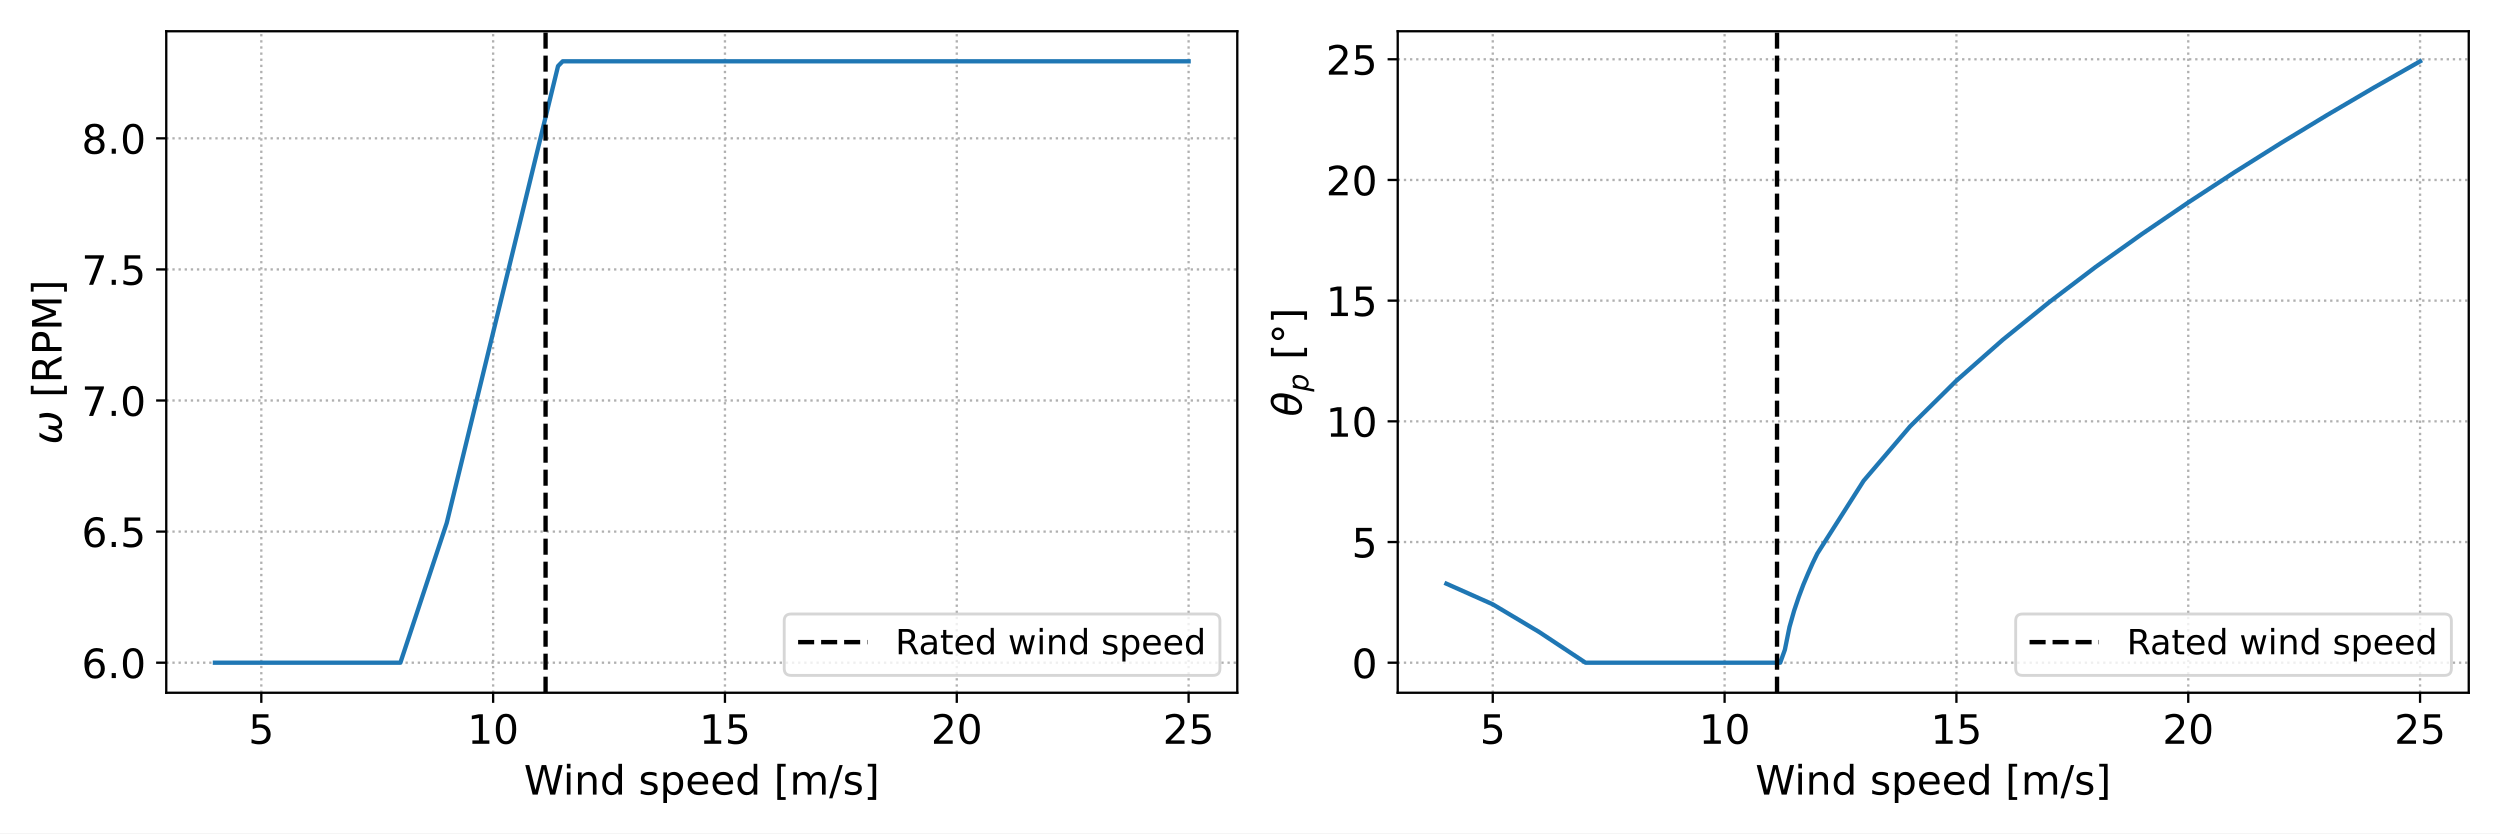
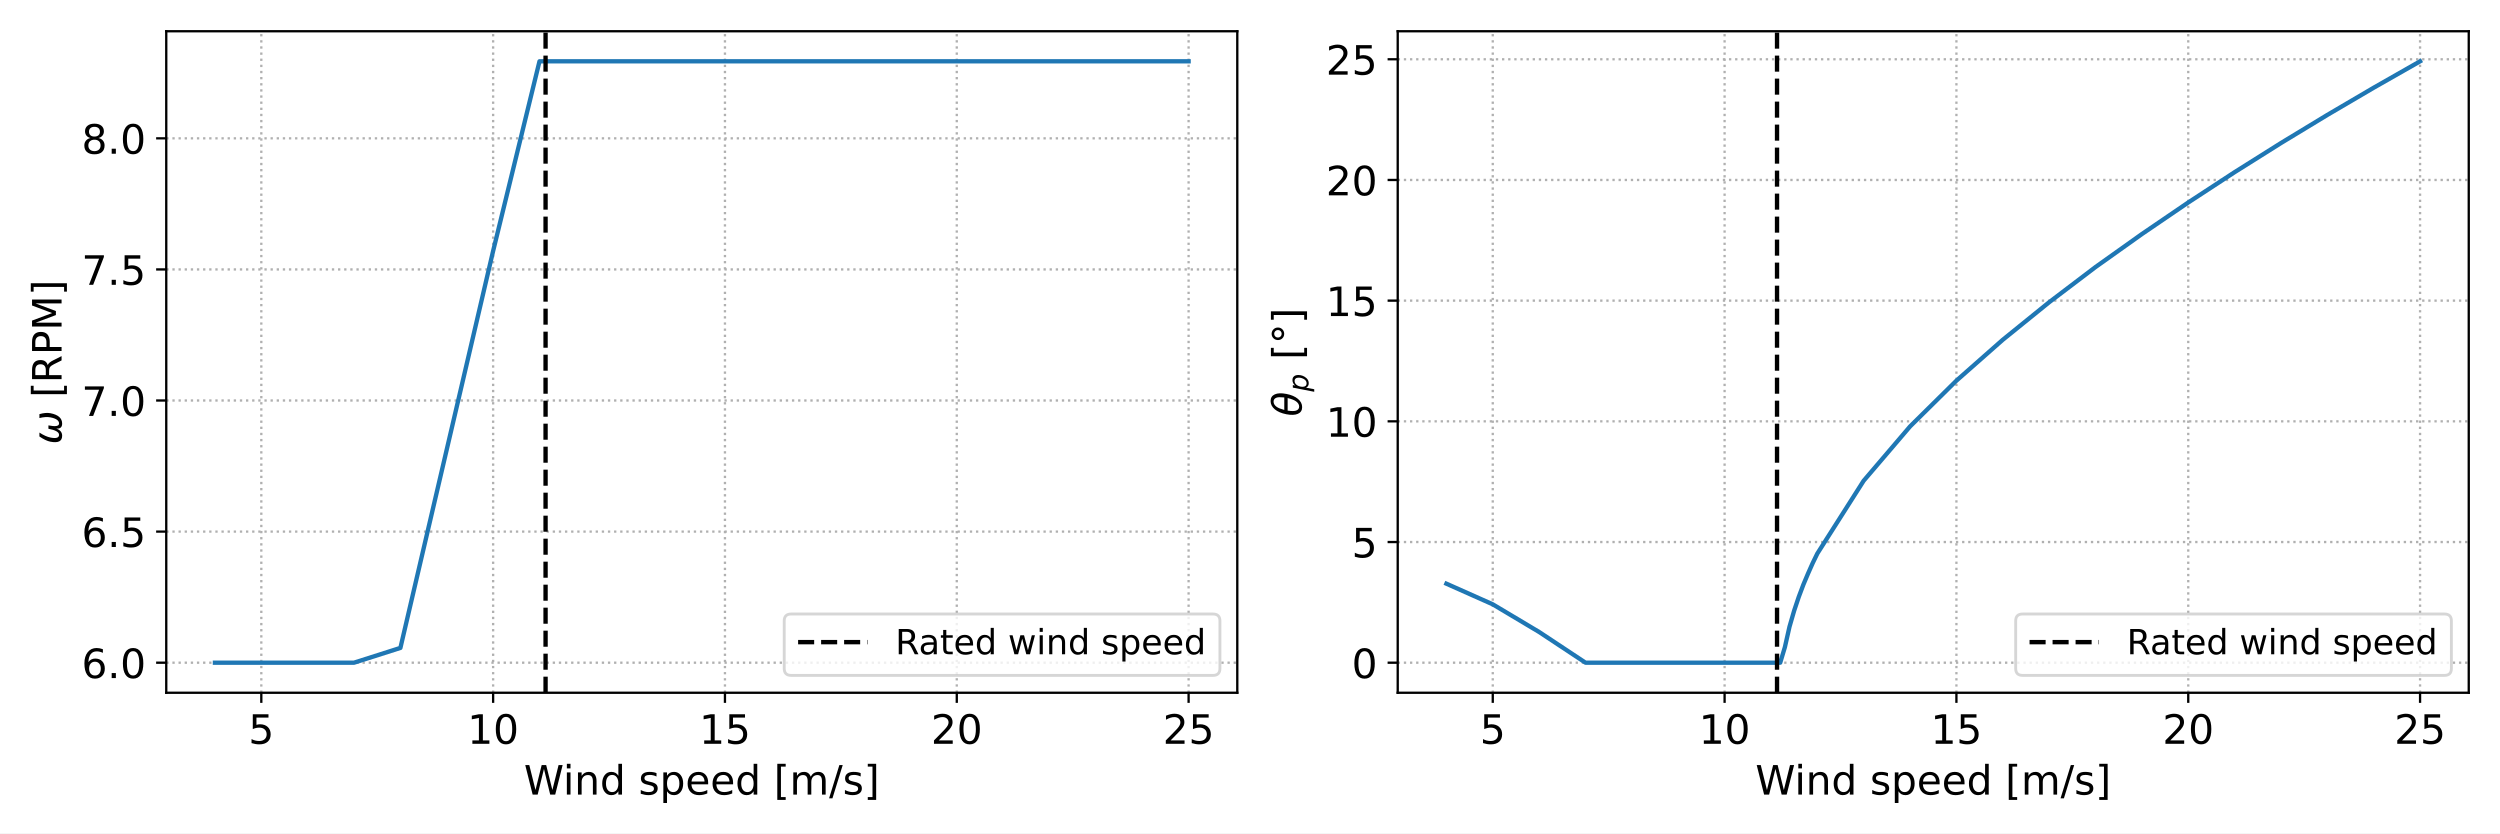
<svg xmlns="http://www.w3.org/2000/svg" xmlns:xlink="http://www.w3.org/1999/xlink" width="864pt" height="288pt" viewBox="0 0 864 288" version="1.1">
  <defs>
    <style type="text/css">*{stroke-linejoin: round; stroke-linecap: butt}</style>
  </defs>
  <g id="figure_1">
    <g id="patch_1">
      <path d="M 0 288  L 864 288  L 864 0  L 0 0  z " style="fill: #ffffff" />
    </g>
    <g id="axes_1">
      <g id="patch_2">
        <path d="M 57.458 239.416  L 427.606 239.416  L 427.606 10.8  L 57.458 10.8  z " style="fill: #ffffff" />
      </g>
      <g id="matplotlib.axis_1">
        <g id="xtick_1">
          <g id="line2d_1">
-             <path d="M 90.307 239.416  L 90.307 10.8  " clip-path="url(#pe8c85f4067)" style="fill: none; stroke-dasharray: 0.8,1.32; stroke-dashoffset: 0; stroke: #b0b0b0; stroke-width: 0.8" />
+             <path d="M 90.307 239.416  L 90.307 10.8  " clip-path="url(#pdcff3517ba)" style="fill: none; stroke-dasharray: 0.8,1.32; stroke-dashoffset: 0; stroke: #b0b0b0; stroke-width: 0.8" />
          </g>
          <g id="line2d_2">
            <defs>
-               <path id="mac533c4a76" d="M 0 0  L 0 3.5  " style="stroke: #000000; stroke-width: 0.8" />
+               <path id="m5ac4c84378" d="M 0 0  L 0 3.5  " style="stroke: #000000; stroke-width: 0.8" />
            </defs>
            <g>
-               <use xlink:href="#mac533c4a76" x="90.307" y="239.416" style="stroke: #000000; stroke-width: 0.8" />
+               <use xlink:href="#m5ac4c84378" x="90.307" y="239.416" style="stroke: #000000; stroke-width: 0.8" />
            </g>
          </g>
          <g id="text_1">
            <g transform="translate(85.8529 257.0538) scale(0.14 -0.14)">
              <defs>
                <path id="DejaVuSans-35" d="M 691 4666  L 3169 4666  L 3169 4134  L 1269 4134  L 1269 2991  Q 1406 3038 1543 3061  Q 1681 3084 1819 3084  Q 2600 3084 3056 2656  Q 3513 2228 3513 1497  Q 3513 744 3044 326  Q 2575 -91 1722 -91  Q 1428 -91 1123 -41  Q 819 9 494 109  L 494 744  Q 775 591 1075 516  Q 1375 441 1709 441  Q 2250 441 2565 725  Q 2881 1009 2881 1497  Q 2881 1984 2565 2268  Q 2250 2553 1709 2553  Q 1456 2553 1204 2497  Q 953 2441 691 2322  L 691 4666  z " transform="scale(0.015625)" />
              </defs>
              <use xlink:href="#DejaVuSans-35" />
            </g>
          </g>
        </g>
        <g id="xtick_2">
          <g id="line2d_3">
-             <path d="M 170.425 239.416  L 170.425 10.8  " clip-path="url(#pe8c85f4067)" style="fill: none; stroke-dasharray: 0.8,1.32; stroke-dashoffset: 0; stroke: #b0b0b0; stroke-width: 0.8" />
+             <path d="M 170.425 239.416  L 170.425 10.8  " clip-path="url(#pdcff3517ba)" style="fill: none; stroke-dasharray: 0.8,1.32; stroke-dashoffset: 0; stroke: #b0b0b0; stroke-width: 0.8" />
          </g>
          <g id="line2d_4">
            <g>
-               <use xlink:href="#mac533c4a76" x="170.425" y="239.416" style="stroke: #000000; stroke-width: 0.8" />
+               <use xlink:href="#m5ac4c84378" x="170.425" y="239.416" style="stroke: #000000; stroke-width: 0.8" />
            </g>
          </g>
          <g id="text_2">
            <g transform="translate(161.5178 257.0538) scale(0.14 -0.14)">
              <defs>
                <path id="DejaVuSans-31" d="M 794 531  L 1825 531  L 1825 4091  L 703 3866  L 703 4441  L 1819 4666  L 2450 4666  L 2450 531  L 3481 531  L 3481 0  L 794 0  L 794 531  z " transform="scale(0.015625)" />
                <path id="DejaVuSans-30" d="M 2034 4250  Q 1547 4250 1301 3770  Q 1056 3291 1056 2328  Q 1056 1369 1301 889  Q 1547 409 2034 409  Q 2525 409 2770 889  Q 3016 1369 3016 2328  Q 3016 3291 2770 3770  Q 2525 4250 2034 4250  z M 2034 4750  Q 2819 4750 3233 4129  Q 3647 3509 3647 2328  Q 3647 1150 3233 529  Q 2819 -91 2034 -91  Q 1250 -91 836 529  Q 422 1150 422 2328  Q 422 3509 836 4129  Q 1250 4750 2034 4750  z " transform="scale(0.015625)" />
              </defs>
              <use xlink:href="#DejaVuSans-31" />
              <use xlink:href="#DejaVuSans-30" x="63.623" />
            </g>
          </g>
        </g>
        <g id="xtick_3">
          <g id="line2d_5">
-             <path d="M 250.544 239.416  L 250.544 10.8  " clip-path="url(#pe8c85f4067)" style="fill: none; stroke-dasharray: 0.8,1.32; stroke-dashoffset: 0; stroke: #b0b0b0; stroke-width: 0.8" />
+             <path d="M 250.544 239.416  L 250.544 10.8  " clip-path="url(#pdcff3517ba)" style="fill: none; stroke-dasharray: 0.8,1.32; stroke-dashoffset: 0; stroke: #b0b0b0; stroke-width: 0.8" />
          </g>
          <g id="line2d_6">
            <g>
-               <use xlink:href="#mac533c4a76" x="250.544" y="239.416" style="stroke: #000000; stroke-width: 0.8" />
+               <use xlink:href="#m5ac4c84378" x="250.544" y="239.416" style="stroke: #000000; stroke-width: 0.8" />
            </g>
          </g>
          <g id="text_3">
            <g transform="translate(241.6365 257.0538) scale(0.14 -0.14)">
              <use xlink:href="#DejaVuSans-31" />
              <use xlink:href="#DejaVuSans-35" x="63.623" />
            </g>
          </g>
        </g>
        <g id="xtick_4">
          <g id="line2d_7">
-             <path d="M 330.663 239.416  L 330.663 10.8  " clip-path="url(#pe8c85f4067)" style="fill: none; stroke-dasharray: 0.8,1.32; stroke-dashoffset: 0; stroke: #b0b0b0; stroke-width: 0.8" />
+             <path d="M 330.663 239.416  L 330.663 10.8  " clip-path="url(#pdcff3517ba)" style="fill: none; stroke-dasharray: 0.8,1.32; stroke-dashoffset: 0; stroke: #b0b0b0; stroke-width: 0.8" />
          </g>
          <g id="line2d_8">
            <g>
-               <use xlink:href="#mac533c4a76" x="330.663" y="239.416" style="stroke: #000000; stroke-width: 0.8" />
+               <use xlink:href="#m5ac4c84378" x="330.663" y="239.416" style="stroke: #000000; stroke-width: 0.8" />
            </g>
          </g>
          <g id="text_4">
            <g transform="translate(321.7551 257.0538) scale(0.14 -0.14)">
              <defs>
                <path id="DejaVuSans-32" d="M 1228 531  L 3431 531  L 3431 0  L 469 0  L 469 531  Q 828 903 1448 1529  Q 2069 2156 2228 2338  Q 2531 2678 2651 2914  Q 2772 3150 2772 3378  Q 2772 3750 2511 3984  Q 2250 4219 1831 4219  Q 1534 4219 1204 4116  Q 875 4013 500 3803  L 500 4441  Q 881 4594 1212 4672  Q 1544 4750 1819 4750  Q 2544 4750 2975 4387  Q 3406 4025 3406 3419  Q 3406 3131 3298 2873  Q 3191 2616 2906 2266  Q 2828 2175 2409 1742  Q 1991 1309 1228 531  z " transform="scale(0.015625)" />
              </defs>
              <use xlink:href="#DejaVuSans-32" />
              <use xlink:href="#DejaVuSans-30" x="63.623" />
            </g>
          </g>
        </g>
        <g id="xtick_5">
          <g id="line2d_9">
-             <path d="M 410.781 239.416  L 410.781 10.8  " clip-path="url(#pe8c85f4067)" style="fill: none; stroke-dasharray: 0.8,1.32; stroke-dashoffset: 0; stroke: #b0b0b0; stroke-width: 0.8" />
+             <path d="M 410.781 239.416  L 410.781 10.8  " clip-path="url(#pdcff3517ba)" style="fill: none; stroke-dasharray: 0.8,1.32; stroke-dashoffset: 0; stroke: #b0b0b0; stroke-width: 0.8" />
          </g>
          <g id="line2d_10">
            <g>
-               <use xlink:href="#mac533c4a76" x="410.781" y="239.416" style="stroke: #000000; stroke-width: 0.8" />
+               <use xlink:href="#m5ac4c84378" x="410.781" y="239.416" style="stroke: #000000; stroke-width: 0.8" />
            </g>
          </g>
          <g id="text_5">
            <g transform="translate(401.8738 257.0538) scale(0.14 -0.14)">
              <use xlink:href="#DejaVuSans-32" />
              <use xlink:href="#DejaVuSans-35" x="63.623" />
            </g>
          </g>
        </g>
        <g id="text_6">
          <g transform="translate(181.0601 274.6032) scale(0.14 -0.14)">
            <defs>
              <path id="DejaVuSans-57" d="M 213 4666  L 850 4666  L 1831 722  L 2809 4666  L 3519 4666  L 4500 722  L 5478 4666  L 6119 4666  L 4947 0  L 4153 0  L 3169 4050  L 2175 0  L 1381 0  L 213 4666  z " transform="scale(0.015625)" />
              <path id="DejaVuSans-69" d="M 603 3500  L 1178 3500  L 1178 0  L 603 0  L 603 3500  z M 603 4863  L 1178 4863  L 1178 4134  L 603 4134  L 603 4863  z " transform="scale(0.015625)" />
              <path id="DejaVuSans-6e" d="M 3513 2113  L 3513 0  L 2938 0  L 2938 2094  Q 2938 2591 2744 2837  Q 2550 3084 2163 3084  Q 1697 3084 1428 2787  Q 1159 2491 1159 1978  L 1159 0  L 581 0  L 581 3500  L 1159 3500  L 1159 2956  Q 1366 3272 1645 3428  Q 1925 3584 2291 3584  Q 2894 3584 3203 3211  Q 3513 2838 3513 2113  z " transform="scale(0.015625)" />
              <path id="DejaVuSans-64" d="M 2906 2969  L 2906 4863  L 3481 4863  L 3481 0  L 2906 0  L 2906 525  Q 2725 213 2448 61  Q 2172 -91 1784 -91  Q 1150 -91 751 415  Q 353 922 353 1747  Q 353 2572 751 3078  Q 1150 3584 1784 3584  Q 2172 3584 2448 3432  Q 2725 3281 2906 2969  z M 947 1747  Q 947 1113 1208 752  Q 1469 391 1925 391  Q 2381 391 2643 752  Q 2906 1113 2906 1747  Q 2906 2381 2643 2742  Q 2381 3103 1925 3103  Q 1469 3103 1208 2742  Q 947 2381 947 1747  z " transform="scale(0.015625)" />
              <path id="DejaVuSans-20" transform="scale(0.015625)" />
              <path id="DejaVuSans-73" d="M 2834 3397  L 2834 2853  Q 2591 2978 2328 3040  Q 2066 3103 1784 3103  Q 1356 3103 1142 2972  Q 928 2841 928 2578  Q 928 2378 1081 2264  Q 1234 2150 1697 2047  L 1894 2003  Q 2506 1872 2764 1633  Q 3022 1394 3022 966  Q 3022 478 2636 193  Q 2250 -91 1575 -91  Q 1294 -91 989 -36  Q 684 19 347 128  L 347 722  Q 666 556 975 473  Q 1284 391 1588 391  Q 1994 391 2212 530  Q 2431 669 2431 922  Q 2431 1156 2273 1281  Q 2116 1406 1581 1522  L 1381 1569  Q 847 1681 609 1914  Q 372 2147 372 2553  Q 372 3047 722 3315  Q 1072 3584 1716 3584  Q 2034 3584 2315 3537  Q 2597 3491 2834 3397  z " transform="scale(0.015625)" />
              <path id="DejaVuSans-70" d="M 1159 525  L 1159 -1331  L 581 -1331  L 581 3500  L 1159 3500  L 1159 2969  Q 1341 3281 1617 3432  Q 1894 3584 2278 3584  Q 2916 3584 3314 3078  Q 3713 2572 3713 1747  Q 3713 922 3314 415  Q 2916 -91 2278 -91  Q 1894 -91 1617 61  Q 1341 213 1159 525  z M 3116 1747  Q 3116 2381 2855 2742  Q 2594 3103 2138 3103  Q 1681 3103 1420 2742  Q 1159 2381 1159 1747  Q 1159 1113 1420 752  Q 1681 391 2138 391  Q 2594 391 2855 752  Q 3116 1113 3116 1747  z " transform="scale(0.015625)" />
              <path id="DejaVuSans-65" d="M 3597 1894  L 3597 1613  L 953 1613  Q 991 1019 1311 708  Q 1631 397 2203 397  Q 2534 397 2845 478  Q 3156 559 3463 722  L 3463 178  Q 3153 47 2828 -22  Q 2503 -91 2169 -91  Q 1331 -91 842 396  Q 353 884 353 1716  Q 353 2575 817 3079  Q 1281 3584 2069 3584  Q 2775 3584 3186 3129  Q 3597 2675 3597 1894  z M 3022 2063  Q 3016 2534 2758 2815  Q 2500 3097 2075 3097  Q 1594 3097 1305 2825  Q 1016 2553 972 2059  L 3022 2063  z " transform="scale(0.015625)" />
              <path id="DejaVuSans-5b" d="M 550 4863  L 1875 4863  L 1875 4416  L 1125 4416  L 1125 -397  L 1875 -397  L 1875 -844  L 550 -844  L 550 4863  z " transform="scale(0.015625)" />
              <path id="DejaVuSans-6d" d="M 3328 2828  Q 3544 3216 3844 3400  Q 4144 3584 4550 3584  Q 5097 3584 5394 3201  Q 5691 2819 5691 2113  L 5691 0  L 5113 0  L 5113 2094  Q 5113 2597 4934 2840  Q 4756 3084 4391 3084  Q 3944 3084 3684 2787  Q 3425 2491 3425 1978  L 3425 0  L 2847 0  L 2847 2094  Q 2847 2600 2669 2842  Q 2491 3084 2119 3084  Q 1678 3084 1418 2786  Q 1159 2488 1159 1978  L 1159 0  L 581 0  L 581 3500  L 1159 3500  L 1159 2956  Q 1356 3278 1631 3431  Q 1906 3584 2284 3584  Q 2666 3584 2933 3390  Q 3200 3197 3328 2828  z " transform="scale(0.015625)" />
              <path id="DejaVuSans-2f" d="M 1625 4666  L 2156 4666  L 531 -594  L 0 -594  L 1625 4666  z " transform="scale(0.015625)" />
              <path id="DejaVuSans-5d" d="M 1947 4863  L 1947 -844  L 622 -844  L 622 -397  L 1369 -397  L 1369 4416  L 622 4416  L 622 4863  L 1947 4863  z " transform="scale(0.015625)" />
            </defs>
            <use xlink:href="#DejaVuSans-57" />
            <use xlink:href="#DejaVuSans-69" x="96.627" />
            <use xlink:href="#DejaVuSans-6e" x="124.41" />
            <use xlink:href="#DejaVuSans-64" x="187.789" />
            <use xlink:href="#DejaVuSans-20" x="251.266" />
            <use xlink:href="#DejaVuSans-73" x="283.053" />
            <use xlink:href="#DejaVuSans-70" x="335.152" />
            <use xlink:href="#DejaVuSans-65" x="398.629" />
            <use xlink:href="#DejaVuSans-65" x="460.152" />
            <use xlink:href="#DejaVuSans-64" x="521.676" />
            <use xlink:href="#DejaVuSans-20" x="585.152" />
            <use xlink:href="#DejaVuSans-5b" x="616.939" />
            <use xlink:href="#DejaVuSans-6d" x="655.953" />
            <use xlink:href="#DejaVuSans-2f" x="753.365" />
            <use xlink:href="#DejaVuSans-73" x="787.057" />
            <use xlink:href="#DejaVuSans-5d" x="839.156" />
          </g>
        </g>
      </g>
      <g id="matplotlib.axis_2">
        <g id="ytick_1">
          <g id="line2d_11">
-             <path d="M 57.458 229.024  L 427.606 229.024  " clip-path="url(#pe8c85f4067)" style="fill: none; stroke-dasharray: 0.8,1.32; stroke-dashoffset: 0; stroke: #b0b0b0; stroke-width: 0.8" />
+             <path d="M 57.458 229.024  L 427.606 229.024  " clip-path="url(#pdcff3517ba)" style="fill: none; stroke-dasharray: 0.8,1.32; stroke-dashoffset: 0; stroke: #b0b0b0; stroke-width: 0.8" />
          </g>
          <g id="line2d_12">
            <defs>
-               <path id="m281e301ac3" d="M 0 0  L -3.5 0  " style="stroke: #000000; stroke-width: 0.8" />
+               <path id="m76bb298a0d" d="M 0 0  L -3.5 0  " style="stroke: #000000; stroke-width: 0.8" />
            </defs>
            <g>
-               <use xlink:href="#m281e301ac3" x="57.458" y="229.024" style="stroke: #000000; stroke-width: 0.8" />
+               <use xlink:href="#m76bb298a0d" x="57.458" y="229.024" style="stroke: #000000; stroke-width: 0.8" />
            </g>
          </g>
          <g id="text_7">
            <g transform="translate(28.19363 234.3433) scale(0.14 -0.14)">
              <defs>
                <path id="DejaVuSans-36" d="M 2113 2584  Q 1688 2584 1439 2293  Q 1191 2003 1191 1497  Q 1191 994 1439 701  Q 1688 409 2113 409  Q 2538 409 2786 701  Q 3034 994 3034 1497  Q 3034 2003 2786 2293  Q 2538 2584 2113 2584  z M 3366 4563  L 3366 3988  Q 3128 4100 2886 4159  Q 2644 4219 2406 4219  Q 1781 4219 1451 3797  Q 1122 3375 1075 2522  Q 1259 2794 1537 2939  Q 1816 3084 2150 3084  Q 2853 3084 3261 2657  Q 3669 2231 3669 1497  Q 3669 778 3244 343  Q 2819 -91 2113 -91  Q 1303 -91 875 529  Q 447 1150 447 2328  Q 447 3434 972 4092  Q 1497 4750 2381 4750  Q 2619 4750 2861 4703  Q 3103 4656 3366 4563  z " transform="scale(0.015625)" />
                <path id="DejaVuSans-2e" d="M 684 794  L 1344 794  L 1344 0  L 684 0  L 684 794  z " transform="scale(0.015625)" />
              </defs>
              <use xlink:href="#DejaVuSans-36" />
              <use xlink:href="#DejaVuSans-2e" x="63.623" />
              <use xlink:href="#DejaVuSans-30" x="95.41" />
            </g>
          </g>
        </g>
        <g id="ytick_2">
          <g id="line2d_13">
-             <path d="M 57.458 183.721  L 427.606 183.721  " clip-path="url(#pe8c85f4067)" style="fill: none; stroke-dasharray: 0.8,1.32; stroke-dashoffset: 0; stroke: #b0b0b0; stroke-width: 0.8" />
+             <path d="M 57.458 183.721  L 427.606 183.721  " clip-path="url(#pdcff3517ba)" style="fill: none; stroke-dasharray: 0.8,1.32; stroke-dashoffset: 0; stroke: #b0b0b0; stroke-width: 0.8" />
          </g>
          <g id="line2d_14">
            <g>
-               <use xlink:href="#m281e301ac3" x="57.458" y="183.721" style="stroke: #000000; stroke-width: 0.8" />
+               <use xlink:href="#m76bb298a0d" x="57.458" y="183.721" style="stroke: #000000; stroke-width: 0.8" />
            </g>
          </g>
          <g id="text_8">
            <g transform="translate(28.19363 189.0397) scale(0.14 -0.14)">
              <use xlink:href="#DejaVuSans-36" />
              <use xlink:href="#DejaVuSans-2e" x="63.623" />
              <use xlink:href="#DejaVuSans-35" x="95.41" />
            </g>
          </g>
        </g>
        <g id="ytick_3">
          <g id="line2d_15">
-             <path d="M 57.458 138.417  L 427.606 138.417  " clip-path="url(#pe8c85f4067)" style="fill: none; stroke-dasharray: 0.8,1.32; stroke-dashoffset: 0; stroke: #b0b0b0; stroke-width: 0.8" />
+             <path d="M 57.458 138.417  L 427.606 138.417  " clip-path="url(#pdcff3517ba)" style="fill: none; stroke-dasharray: 0.8,1.32; stroke-dashoffset: 0; stroke: #b0b0b0; stroke-width: 0.8" />
          </g>
          <g id="line2d_16">
            <g>
-               <use xlink:href="#m281e301ac3" x="57.458" y="138.417" style="stroke: #000000; stroke-width: 0.8" />
+               <use xlink:href="#m76bb298a0d" x="57.458" y="138.417" style="stroke: #000000; stroke-width: 0.8" />
            </g>
          </g>
          <g id="text_9">
            <g transform="translate(28.19363 143.7362) scale(0.14 -0.14)">
              <defs>
                <path id="DejaVuSans-37" d="M 525 4666  L 3525 4666  L 3525 4397  L 1831 0  L 1172 0  L 2766 4134  L 525 4134  L 525 4666  z " transform="scale(0.015625)" />
              </defs>
              <use xlink:href="#DejaVuSans-37" />
              <use xlink:href="#DejaVuSans-2e" x="63.623" />
              <use xlink:href="#DejaVuSans-30" x="95.41" />
            </g>
          </g>
        </g>
        <g id="ytick_4">
          <g id="line2d_17">
-             <path d="M 57.458 93.114  L 427.606 93.114  " clip-path="url(#pe8c85f4067)" style="fill: none; stroke-dasharray: 0.8,1.32; stroke-dashoffset: 0; stroke: #b0b0b0; stroke-width: 0.8" />
+             <path d="M 57.458 93.114  L 427.606 93.114  " clip-path="url(#pdcff3517ba)" style="fill: none; stroke-dasharray: 0.8,1.32; stroke-dashoffset: 0; stroke: #b0b0b0; stroke-width: 0.8" />
          </g>
          <g id="line2d_18">
            <g>
-               <use xlink:href="#m281e301ac3" x="57.458" y="93.114" style="stroke: #000000; stroke-width: 0.8" />
+               <use xlink:href="#m76bb298a0d" x="57.458" y="93.114" style="stroke: #000000; stroke-width: 0.8" />
            </g>
          </g>
          <g id="text_10">
            <g transform="translate(28.19363 98.43264) scale(0.14 -0.14)">
              <use xlink:href="#DejaVuSans-37" />
              <use xlink:href="#DejaVuSans-2e" x="63.623" />
              <use xlink:href="#DejaVuSans-35" x="95.41" />
            </g>
          </g>
        </g>
        <g id="ytick_5">
          <g id="line2d_19">
-             <path d="M 57.458 47.81  L 427.606 47.81  " clip-path="url(#pe8c85f4067)" style="fill: none; stroke-dasharray: 0.8,1.32; stroke-dashoffset: 0; stroke: #b0b0b0; stroke-width: 0.8" />
+             <path d="M 57.458 47.81  L 427.606 47.81  " clip-path="url(#pdcff3517ba)" style="fill: none; stroke-dasharray: 0.8,1.32; stroke-dashoffset: 0; stroke: #b0b0b0; stroke-width: 0.8" />
          </g>
          <g id="line2d_20">
            <g>
-               <use xlink:href="#m281e301ac3" x="57.458" y="47.81" style="stroke: #000000; stroke-width: 0.8" />
+               <use xlink:href="#m76bb298a0d" x="57.458" y="47.81" style="stroke: #000000; stroke-width: 0.8" />
            </g>
          </g>
          <g id="text_11">
            <g transform="translate(28.19363 53.12909) scale(0.14 -0.14)">
              <defs>
                <path id="DejaVuSans-38" d="M 2034 2216  Q 1584 2216 1326 1975  Q 1069 1734 1069 1313  Q 1069 891 1326 650  Q 1584 409 2034 409  Q 2484 409 2743 651  Q 3003 894 3003 1313  Q 3003 1734 2745 1975  Q 2488 2216 2034 2216  z M 1403 2484  Q 997 2584 770 2862  Q 544 3141 544 3541  Q 544 4100 942 4425  Q 1341 4750 2034 4750  Q 2731 4750 3128 4425  Q 3525 4100 3525 3541  Q 3525 3141 3298 2862  Q 3072 2584 2669 2484  Q 3125 2378 3379 2068  Q 3634 1759 3634 1313  Q 3634 634 3220 271  Q 2806 -91 2034 -91  Q 1263 -91 848 271  Q 434 634 434 1313  Q 434 1759 690 2068  Q 947 2378 1403 2484  z M 1172 3481  Q 1172 3119 1398 2916  Q 1625 2713 2034 2713  Q 2441 2713 2670 2916  Q 2900 3119 2900 3481  Q 2900 3844 2670 4047  Q 2441 4250 2034 4250  Q 1625 4250 1398 4047  Q 1172 3844 1172 3481  z " transform="scale(0.015625)" />
              </defs>
              <use xlink:href="#DejaVuSans-38" />
              <use xlink:href="#DejaVuSans-2e" x="63.623" />
              <use xlink:href="#DejaVuSans-30" x="95.41" />
            </g>
          </g>
        </g>
        <g id="text_12">
          <g transform="translate(21.28206 153.598) rotate(-90) scale(0.14 -0.14)">
            <defs>
              <path id="DejaVuSans-Oblique-3c9" d="M 1369 -91  Q 72 -91 434 1766  Q 575 2500 1256 3500  L 1875 3500  Q 1231 2500 1088 1750  Q 819 397 1519 397  Q 2166 397 2478 2078  L 3009 2078  Q 2669 388 3316 397  Q 4013 403 4275 1750  Q 4419 2500 4169 3500  L 4788 3500  Q 5075 2500 4934 1766  Q 4578 -94 3278 -91  Q 2428 -88 2503 844  Q 2194 -91 1369 -91  z " transform="scale(0.015625)" />
              <path id="DejaVuSans-52" d="M 2841 2188  Q 3044 2119 3236 1894  Q 3428 1669 3622 1275  L 4263 0  L 3584 0  L 2988 1197  Q 2756 1666 2539 1819  Q 2322 1972 1947 1972  L 1259 1972  L 1259 0  L 628 0  L 628 4666  L 2053 4666  Q 2853 4666 3247 4331  Q 3641 3997 3641 3322  Q 3641 2881 3436 2590  Q 3231 2300 2841 2188  z M 1259 4147  L 1259 2491  L 2053 2491  Q 2509 2491 2742 2702  Q 2975 2913 2975 3322  Q 2975 3731 2742 3939  Q 2509 4147 2053 4147  L 1259 4147  z " transform="scale(0.015625)" />
              <path id="DejaVuSans-50" d="M 1259 4147  L 1259 2394  L 2053 2394  Q 2494 2394 2734 2622  Q 2975 2850 2975 3272  Q 2975 3691 2734 3919  Q 2494 4147 2053 4147  L 1259 4147  z M 628 4666  L 2053 4666  Q 2838 4666 3239 4311  Q 3641 3956 3641 3272  Q 3641 2581 3239 2228  Q 2838 1875 2053 1875  L 1259 1875  L 1259 0  L 628 0  L 628 4666  z " transform="scale(0.015625)" />
              <path id="DejaVuSans-4d" d="M 628 4666  L 1569 4666  L 2759 1491  L 3956 4666  L 4897 4666  L 4897 0  L 4281 0  L 4281 4097  L 3078 897  L 2444 897  L 1241 4097  L 1241 0  L 628 0  L 628 4666  z " transform="scale(0.015625)" />
            </defs>
            <use xlink:href="#DejaVuSans-Oblique-3c9" transform="translate(0 0.015625)" />
            <use xlink:href="#DejaVuSans-20" transform="translate(83.74023 0.015625)" />
            <use xlink:href="#DejaVuSans-5b" transform="translate(115.5273 0.015625)" />
            <use xlink:href="#DejaVuSans-52" transform="translate(151.416 0.015625)" />
            <use xlink:href="#DejaVuSans-50" transform="translate(220.8984 0.015625)" />
            <use xlink:href="#DejaVuSans-4d" transform="translate(281.2012 0.015625)" />
            <use xlink:href="#DejaVuSans-5d" transform="translate(367.4805 0.015625)" />
          </g>
        </g>
      </g>
      <g id="line2d_21">
-         <path d="M 74.283 229.024  L 90.307 229.024  L 106.33 229.024  L 122.354 229.024  L 138.378 229.024  L 154.402 180.693  L 170.425 114.918  L 186.449 49.143  L 188.051 42.566  L 189.654 35.988  L 191.256 29.411  L 192.859 22.834  L 194.461 21.192  L 196.063 21.192  L 197.666 21.192  L 199.268 21.192  L 200.87 21.192  L 202.473 21.192  L 218.497 21.192  L 234.52 21.192  L 250.544 21.192  L 266.568 21.192  L 282.591 21.192  L 298.615 21.192  L 314.639 21.192  L 330.663 21.192  L 346.686 21.192  L 362.71 21.192  L 378.734 21.192  L 394.758 21.192  L 410.781 21.192  " clip-path="url(#pe8c85f4067)" style="fill: none; stroke: #1f77b4; stroke-width: 1.5; stroke-linecap: square" />
+         <path d="M 74.283 229.024  L 90.307 229.024  L 106.33 229.024  L 122.354 229.024  L 138.378 223.917  L 154.402 155.323  L 170.425 86.729  L 186.449 21.192  L 188.051 21.192  L 189.654 21.192  L 191.256 21.192  L 192.859 21.192  L 194.461 21.192  L 196.063 21.192  L 197.666 21.192  L 199.268 21.192  L 200.87 21.192  L 202.473 21.192  L 218.497 21.192  L 234.52 21.192  L 250.544 21.192  L 266.568 21.192  L 282.591 21.192  L 298.615 21.192  L 314.639 21.192  L 330.663 21.192  L 346.686 21.192  L 362.71 21.192  L 378.734 21.192  L 394.758 21.192  L 410.781 21.192  " clip-path="url(#pdcff3517ba)" style="fill: none; stroke: #1f77b4; stroke-width: 1.5; stroke-linecap: square" />
      </g>
      <g id="line2d_22">
-         <path d="M 188.548 239.416  L 188.548 10.8  " clip-path="url(#pe8c85f4067)" style="fill: none; stroke-dasharray: 5.55,2.4; stroke-dashoffset: 0; stroke: #000000; stroke-width: 1.5" />
+         <path d="M 188.548 239.416  L 188.548 10.8  " clip-path="url(#pdcff3517ba)" style="fill: none; stroke-dasharray: 5.55,2.4; stroke-dashoffset: 0; stroke: #000000; stroke-width: 1.5" />
      </g>
      <g id="patch_3">
        <path d="M 57.458 239.416  L 57.458 10.8  " style="fill: none; stroke: #000000; stroke-width: 0.8; stroke-linejoin: miter; stroke-linecap: square" />
      </g>
      <g id="patch_4">
        <path d="M 427.606 239.416  L 427.606 10.8  " style="fill: none; stroke: #000000; stroke-width: 0.8; stroke-linejoin: miter; stroke-linecap: square" />
      </g>
      <g id="patch_5">
        <path d="M 57.458 239.416  L 427.606 239.416  " style="fill: none; stroke: #000000; stroke-width: 0.8; stroke-linejoin: miter; stroke-linecap: square" />
      </g>
      <g id="patch_6">
        <path d="M 57.458 10.8  L 427.606 10.8  " style="fill: none; stroke: #000000; stroke-width: 0.8; stroke-linejoin: miter; stroke-linecap: square" />
      </g>
      <g id="legend_1">
        <g id="patch_7">
          <path d="M 273.425 233.416  L 419.206 233.416  Q 421.606 233.416 421.606 231.016  L 421.606 214.602  Q 421.606 212.202 419.206 212.202  L 273.425 212.202  Q 271.025 212.202 271.025 214.602  L 271.025 231.016  Q 271.025 233.416 273.425 233.416  z " style="fill: #ffffff; opacity: 0.8; stroke: #cccccc; stroke-linejoin: miter" />
        </g>
        <g id="line2d_23">
          <path d="M 275.825 221.92  L 287.825 221.92  L 299.825 221.92  " style="fill: none; stroke-dasharray: 5.55,2.4; stroke-dashoffset: 0; stroke: #000000; stroke-width: 1.5" />
        </g>
        <g id="text_13">
          <g transform="translate(309.425 226.1204) scale(0.12 -0.12)">
            <defs>
              <path id="DejaVuSans-61" d="M 2194 1759  Q 1497 1759 1228 1600  Q 959 1441 959 1056  Q 959 750 1161 570  Q 1363 391 1709 391  Q 2188 391 2477 730  Q 2766 1069 2766 1631  L 2766 1759  L 2194 1759  z M 3341 1997  L 3341 0  L 2766 0  L 2766 531  Q 2569 213 2275 61  Q 1981 -91 1556 -91  Q 1019 -91 701 211  Q 384 513 384 1019  Q 384 1609 779 1909  Q 1175 2209 1959 2209  L 2766 2209  L 2766 2266  Q 2766 2663 2505 2880  Q 2244 3097 1772 3097  Q 1472 3097 1187 3025  Q 903 2953 641 2809  L 641 3341  Q 956 3463 1253 3523  Q 1550 3584 1831 3584  Q 2591 3584 2966 3190  Q 3341 2797 3341 1997  z " transform="scale(0.015625)" />
              <path id="DejaVuSans-74" d="M 1172 4494  L 1172 3500  L 2356 3500  L 2356 3053  L 1172 3053  L 1172 1153  Q 1172 725 1289 603  Q 1406 481 1766 481  L 2356 481  L 2356 0  L 1766 0  Q 1100 0 847 248  Q 594 497 594 1153  L 594 3053  L 172 3053  L 172 3500  L 594 3500  L 594 4494  L 1172 4494  z " transform="scale(0.015625)" />
              <path id="DejaVuSans-77" d="M 269 3500  L 844 3500  L 1563 769  L 2278 3500  L 2956 3500  L 3675 769  L 4391 3500  L 4966 3500  L 4050 0  L 3372 0  L 2619 2869  L 1863 0  L 1184 0  L 269 3500  z " transform="scale(0.015625)" />
            </defs>
            <use xlink:href="#DejaVuSans-52" />
            <use xlink:href="#DejaVuSans-61" x="67.232" />
            <use xlink:href="#DejaVuSans-74" x="128.512" />
            <use xlink:href="#DejaVuSans-65" x="167.721" />
            <use xlink:href="#DejaVuSans-64" x="229.244" />
            <use xlink:href="#DejaVuSans-20" x="292.721" />
            <use xlink:href="#DejaVuSans-77" x="324.508" />
            <use xlink:href="#DejaVuSans-69" x="406.295" />
            <use xlink:href="#DejaVuSans-6e" x="434.078" />
            <use xlink:href="#DejaVuSans-64" x="497.457" />
            <use xlink:href="#DejaVuSans-20" x="560.934" />
            <use xlink:href="#DejaVuSans-73" x="592.721" />
            <use xlink:href="#DejaVuSans-70" x="644.82" />
            <use xlink:href="#DejaVuSans-65" x="708.297" />
            <use xlink:href="#DejaVuSans-65" x="769.82" />
            <use xlink:href="#DejaVuSans-64" x="831.344" />
          </g>
        </g>
      </g>
    </g>
    <g id="axes_2">
      <g id="patch_8">
        <path d="M 483.052 239.416  L 853.2 239.416  L 853.2 10.8  L 483.052 10.8  z " style="fill: #ffffff" />
      </g>
      <g id="matplotlib.axis_3">
        <g id="xtick_6">
          <g id="line2d_24">
-             <path d="M 515.9 239.416  L 515.9 10.8  " clip-path="url(#pe49e7241f8)" style="fill: none; stroke-dasharray: 0.8,1.32; stroke-dashoffset: 0; stroke: #b0b0b0; stroke-width: 0.8" />
+             <path d="M 515.9 239.416  L 515.9 10.8  " clip-path="url(#p259a1e610a)" style="fill: none; stroke-dasharray: 0.8,1.32; stroke-dashoffset: 0; stroke: #b0b0b0; stroke-width: 0.8" />
          </g>
          <g id="line2d_25">
            <g>
-               <use xlink:href="#mac533c4a76" x="515.9" y="239.416" style="stroke: #000000; stroke-width: 0.8" />
+               <use xlink:href="#m5ac4c84378" x="515.9" y="239.416" style="stroke: #000000; stroke-width: 0.8" />
            </g>
          </g>
          <g id="text_14">
            <g transform="translate(511.4467 257.0538) scale(0.14 -0.14)">
              <use xlink:href="#DejaVuSans-35" />
            </g>
          </g>
        </g>
        <g id="xtick_7">
          <g id="line2d_26">
-             <path d="M 596.019 239.416  L 596.019 10.8  " clip-path="url(#pe49e7241f8)" style="fill: none; stroke-dasharray: 0.8,1.32; stroke-dashoffset: 0; stroke: #b0b0b0; stroke-width: 0.8" />
+             <path d="M 596.019 239.416  L 596.019 10.8  " clip-path="url(#p259a1e610a)" style="fill: none; stroke-dasharray: 0.8,1.32; stroke-dashoffset: 0; stroke: #b0b0b0; stroke-width: 0.8" />
          </g>
          <g id="line2d_27">
            <g>
-               <use xlink:href="#mac533c4a76" x="596.019" y="239.416" style="stroke: #000000; stroke-width: 0.8" />
+               <use xlink:href="#m5ac4c84378" x="596.019" y="239.416" style="stroke: #000000; stroke-width: 0.8" />
            </g>
          </g>
          <g id="text_15">
            <g transform="translate(587.1116 257.0538) scale(0.14 -0.14)">
              <use xlink:href="#DejaVuSans-31" />
              <use xlink:href="#DejaVuSans-30" x="63.623" />
            </g>
          </g>
        </g>
        <g id="xtick_8">
          <g id="line2d_28">
-             <path d="M 676.138 239.416  L 676.138 10.8  " clip-path="url(#pe49e7241f8)" style="fill: none; stroke-dasharray: 0.8,1.32; stroke-dashoffset: 0; stroke: #b0b0b0; stroke-width: 0.8" />
+             <path d="M 676.138 239.416  L 676.138 10.8  " clip-path="url(#p259a1e610a)" style="fill: none; stroke-dasharray: 0.8,1.32; stroke-dashoffset: 0; stroke: #b0b0b0; stroke-width: 0.8" />
          </g>
          <g id="line2d_29">
            <g>
-               <use xlink:href="#mac533c4a76" x="676.138" y="239.416" style="stroke: #000000; stroke-width: 0.8" />
+               <use xlink:href="#m5ac4c84378" x="676.138" y="239.416" style="stroke: #000000; stroke-width: 0.8" />
            </g>
          </g>
          <g id="text_16">
            <g transform="translate(667.2303 257.0538) scale(0.14 -0.14)">
              <use xlink:href="#DejaVuSans-31" />
              <use xlink:href="#DejaVuSans-35" x="63.623" />
            </g>
          </g>
        </g>
        <g id="xtick_9">
          <g id="line2d_30">
-             <path d="M 756.256 239.416  L 756.256 10.8  " clip-path="url(#pe49e7241f8)" style="fill: none; stroke-dasharray: 0.8,1.32; stroke-dashoffset: 0; stroke: #b0b0b0; stroke-width: 0.8" />
+             <path d="M 756.256 239.416  L 756.256 10.8  " clip-path="url(#p259a1e610a)" style="fill: none; stroke-dasharray: 0.8,1.32; stroke-dashoffset: 0; stroke: #b0b0b0; stroke-width: 0.8" />
          </g>
          <g id="line2d_31">
            <g>
-               <use xlink:href="#mac533c4a76" x="756.256" y="239.416" style="stroke: #000000; stroke-width: 0.8" />
+               <use xlink:href="#m5ac4c84378" x="756.256" y="239.416" style="stroke: #000000; stroke-width: 0.8" />
            </g>
          </g>
          <g id="text_17">
            <g transform="translate(747.3489 257.0538) scale(0.14 -0.14)">
              <use xlink:href="#DejaVuSans-32" />
              <use xlink:href="#DejaVuSans-30" x="63.623" />
            </g>
          </g>
        </g>
        <g id="xtick_10">
          <g id="line2d_32">
-             <path d="M 836.375 239.416  L 836.375 10.8  " clip-path="url(#pe49e7241f8)" style="fill: none; stroke-dasharray: 0.8,1.32; stroke-dashoffset: 0; stroke: #b0b0b0; stroke-width: 0.8" />
+             <path d="M 836.375 239.416  L 836.375 10.8  " clip-path="url(#p259a1e610a)" style="fill: none; stroke-dasharray: 0.8,1.32; stroke-dashoffset: 0; stroke: #b0b0b0; stroke-width: 0.8" />
          </g>
          <g id="line2d_33">
            <g>
-               <use xlink:href="#mac533c4a76" x="836.375" y="239.416" style="stroke: #000000; stroke-width: 0.8" />
+               <use xlink:href="#m5ac4c84378" x="836.375" y="239.416" style="stroke: #000000; stroke-width: 0.8" />
            </g>
          </g>
          <g id="text_18">
            <g transform="translate(827.4676 257.0538) scale(0.14 -0.14)">
              <use xlink:href="#DejaVuSans-32" />
              <use xlink:href="#DejaVuSans-35" x="63.623" />
            </g>
          </g>
        </g>
        <g id="text_19">
          <g transform="translate(606.6539 274.6032) scale(0.14 -0.14)">
            <use xlink:href="#DejaVuSans-57" />
            <use xlink:href="#DejaVuSans-69" x="96.627" />
            <use xlink:href="#DejaVuSans-6e" x="124.41" />
            <use xlink:href="#DejaVuSans-64" x="187.789" />
            <use xlink:href="#DejaVuSans-20" x="251.266" />
            <use xlink:href="#DejaVuSans-73" x="283.053" />
            <use xlink:href="#DejaVuSans-70" x="335.152" />
            <use xlink:href="#DejaVuSans-65" x="398.629" />
            <use xlink:href="#DejaVuSans-65" x="460.152" />
            <use xlink:href="#DejaVuSans-64" x="521.676" />
            <use xlink:href="#DejaVuSans-20" x="585.152" />
            <use xlink:href="#DejaVuSans-5b" x="616.939" />
            <use xlink:href="#DejaVuSans-6d" x="655.953" />
            <use xlink:href="#DejaVuSans-2f" x="753.365" />
            <use xlink:href="#DejaVuSans-73" x="787.057" />
            <use xlink:href="#DejaVuSans-5d" x="839.156" />
          </g>
        </g>
      </g>
      <g id="matplotlib.axis_4">
        <g id="ytick_6">
          <g id="line2d_34">
-             <path d="M 483.052 229.033  L 853.2 229.033  " clip-path="url(#pe49e7241f8)" style="fill: none; stroke-dasharray: 0.8,1.32; stroke-dashoffset: 0; stroke: #b0b0b0; stroke-width: 0.8" />
+             <path d="M 483.052 229.033  L 853.2 229.033  " clip-path="url(#p259a1e610a)" style="fill: none; stroke-dasharray: 0.8,1.32; stroke-dashoffset: 0; stroke: #b0b0b0; stroke-width: 0.8" />
          </g>
          <g id="line2d_35">
            <g>
-               <use xlink:href="#m281e301ac3" x="483.052" y="229.033" style="stroke: #000000; stroke-width: 0.8" />
+               <use xlink:href="#m76bb298a0d" x="483.052" y="229.033" style="stroke: #000000; stroke-width: 0.8" />
            </g>
          </g>
          <g id="text_20">
            <g transform="translate(467.1443 234.3522) scale(0.14 -0.14)">
              <use xlink:href="#DejaVuSans-30" />
            </g>
          </g>
        </g>
        <g id="ytick_7">
          <g id="line2d_36">
-             <path d="M 483.052 187.323  L 853.2 187.323  " clip-path="url(#pe49e7241f8)" style="fill: none; stroke-dasharray: 0.8,1.32; stroke-dashoffset: 0; stroke: #b0b0b0; stroke-width: 0.8" />
+             <path d="M 483.052 187.323  L 853.2 187.323  " clip-path="url(#p259a1e610a)" style="fill: none; stroke-dasharray: 0.8,1.32; stroke-dashoffset: 0; stroke: #b0b0b0; stroke-width: 0.8" />
          </g>
          <g id="line2d_37">
            <g>
-               <use xlink:href="#m281e301ac3" x="483.052" y="187.323" style="stroke: #000000; stroke-width: 0.8" />
+               <use xlink:href="#m76bb298a0d" x="483.052" y="187.323" style="stroke: #000000; stroke-width: 0.8" />
            </g>
          </g>
          <g id="text_21">
            <g transform="translate(467.1443 192.6419) scale(0.14 -0.14)">
              <use xlink:href="#DejaVuSans-35" />
            </g>
          </g>
        </g>
        <g id="ytick_8">
          <g id="line2d_38">
-             <path d="M 483.052 145.613  L 853.2 145.613  " clip-path="url(#pe49e7241f8)" style="fill: none; stroke-dasharray: 0.8,1.32; stroke-dashoffset: 0; stroke: #b0b0b0; stroke-width: 0.8" />
+             <path d="M 483.052 145.613  L 853.2 145.613  " clip-path="url(#p259a1e610a)" style="fill: none; stroke-dasharray: 0.8,1.32; stroke-dashoffset: 0; stroke: #b0b0b0; stroke-width: 0.8" />
          </g>
          <g id="line2d_39">
            <g>
-               <use xlink:href="#m281e301ac3" x="483.052" y="145.613" style="stroke: #000000; stroke-width: 0.8" />
+               <use xlink:href="#m76bb298a0d" x="483.052" y="145.613" style="stroke: #000000; stroke-width: 0.8" />
            </g>
          </g>
          <g id="text_22">
            <g transform="translate(458.2368 150.9316) scale(0.14 -0.14)">
              <use xlink:href="#DejaVuSans-31" />
              <use xlink:href="#DejaVuSans-30" x="63.623" />
            </g>
          </g>
        </g>
        <g id="ytick_9">
          <g id="line2d_40">
-             <path d="M 483.052 103.902  L 853.2 103.902  " clip-path="url(#pe49e7241f8)" style="fill: none; stroke-dasharray: 0.8,1.32; stroke-dashoffset: 0; stroke: #b0b0b0; stroke-width: 0.8" />
+             <path d="M 483.052 103.902  L 853.2 103.902  " clip-path="url(#p259a1e610a)" style="fill: none; stroke-dasharray: 0.8,1.32; stroke-dashoffset: 0; stroke: #b0b0b0; stroke-width: 0.8" />
          </g>
          <g id="line2d_41">
            <g>
-               <use xlink:href="#m281e301ac3" x="483.052" y="103.902" style="stroke: #000000; stroke-width: 0.8" />
+               <use xlink:href="#m76bb298a0d" x="483.052" y="103.902" style="stroke: #000000; stroke-width: 0.8" />
            </g>
          </g>
          <g id="text_23">
            <g transform="translate(458.2368 109.2214) scale(0.14 -0.14)">
              <use xlink:href="#DejaVuSans-31" />
              <use xlink:href="#DejaVuSans-35" x="63.623" />
            </g>
          </g>
        </g>
        <g id="ytick_10">
          <g id="line2d_42">
-             <path d="M 483.052 62.192  L 853.2 62.192  " clip-path="url(#pe49e7241f8)" style="fill: none; stroke-dasharray: 0.8,1.32; stroke-dashoffset: 0; stroke: #b0b0b0; stroke-width: 0.8" />
+             <path d="M 483.052 62.192  L 853.2 62.192  " clip-path="url(#p259a1e610a)" style="fill: none; stroke-dasharray: 0.8,1.32; stroke-dashoffset: 0; stroke: #b0b0b0; stroke-width: 0.8" />
          </g>
          <g id="line2d_43">
            <g>
-               <use xlink:href="#m281e301ac3" x="483.052" y="62.192" style="stroke: #000000; stroke-width: 0.8" />
+               <use xlink:href="#m76bb298a0d" x="483.052" y="62.192" style="stroke: #000000; stroke-width: 0.8" />
            </g>
          </g>
          <g id="text_24">
            <g transform="translate(458.2368 67.51108) scale(0.14 -0.14)">
              <use xlink:href="#DejaVuSans-32" />
              <use xlink:href="#DejaVuSans-30" x="63.623" />
            </g>
          </g>
        </g>
        <g id="ytick_11">
          <g id="line2d_44">
-             <path d="M 483.052 20.482  L 853.2 20.482  " clip-path="url(#pe49e7241f8)" style="fill: none; stroke-dasharray: 0.8,1.32; stroke-dashoffset: 0; stroke: #b0b0b0; stroke-width: 0.8" />
+             <path d="M 483.052 20.482  L 853.2 20.482  " clip-path="url(#p259a1e610a)" style="fill: none; stroke-dasharray: 0.8,1.32; stroke-dashoffset: 0; stroke: #b0b0b0; stroke-width: 0.8" />
          </g>
          <g id="line2d_45">
            <g>
-               <use xlink:href="#m281e301ac3" x="483.052" y="20.482" style="stroke: #000000; stroke-width: 0.8" />
+               <use xlink:href="#m76bb298a0d" x="483.052" y="20.482" style="stroke: #000000; stroke-width: 0.8" />
            </g>
          </g>
          <g id="text_25">
            <g transform="translate(458.2368 25.8008) scale(0.14 -0.14)">
              <use xlink:href="#DejaVuSans-32" />
              <use xlink:href="#DejaVuSans-35" x="63.623" />
            </g>
          </g>
        </g>
        <g id="text_26">
          <g transform="translate(449.8968 143.938) rotate(-90) scale(0.14 -0.14)">
            <defs>
              <path id="DejaVuSans-Oblique-3b8" d="M 2913 2219  L 925 2219  Q 791 1284 928 888  Q 1100 400 1566 400  Q 2034 400 2391 891  Q 2703 1322 2913 2219  z M 3009 2750  Q 3094 3638 2984 3950  Q 2813 4444 2353 4444  Q 1875 4444 1525 3956  Q 1250 3563 1034 2750  L 3009 2750  z M 2444 4913  Q 3194 4913 3494 4250  Q 3794 3591 3566 2422  Q 3341 1256 2781 594  Q 2225 -72 1475 -72  Q 722 -72 425 594  Q 128 1256 353 2422  Q 581 3591 1134 4250  Q 1691 4913 2444 4913  z " transform="scale(0.015625)" />
              <path id="DejaVuSans-Oblique-70" d="M 3175 2156  Q 3175 2616 2975 2859  Q 2775 3103 2400 3103  Q 2144 3103 1911 2972  Q 1678 2841 1497 2591  Q 1319 2344 1212 1994  Q 1106 1644 1106 1300  Q 1106 863 1306 627  Q 1506 391 1875 391  Q 2147 391 2380 519  Q 2613 647 2778 891  Q 2956 1147 3065 1494  Q 3175 1841 3175 2156  z M 1394 2969  Q 1625 3272 1939 3428  Q 2253 3584 2638 3584  Q 3175 3584 3472 3232  Q 3769 2881 3769 2247  Q 3769 1728 3584 1258  Q 3400 788 3053 416  Q 2822 169 2531 39  Q 2241 -91 1919 -91  Q 1547 -91 1294 64  Q 1041 219 916 525  L 556 -1331  L -19 -1331  L 922 3500  L 1497 3500  L 1394 2969  z " transform="scale(0.015625)" />
              <path id="DejaVuSans-b0" d="M 1600 4347  Q 1350 4347 1178 4173  Q 1006 4000 1006 3750  Q 1006 3503 1178 3333  Q 1350 3163 1600 3163  Q 1850 3163 2022 3333  Q 2194 3503 2194 3750  Q 2194 3997 2020 4172  Q 1847 4347 1600 4347  z M 1600 4750  Q 1800 4750 1984 4673  Q 2169 4597 2303 4453  Q 2447 4313 2519 4134  Q 2591 3956 2591 3750  Q 2591 3338 2302 3052  Q 2013 2766 1594 2766  Q 1172 2766 890 3047  Q 609 3328 609 3750  Q 609 4169 896 4459  Q 1184 4750 1600 4750  z " transform="scale(0.015625)" />
            </defs>
            <use xlink:href="#DejaVuSans-Oblique-3b8" transform="translate(0 0.234375)" />
            <use xlink:href="#DejaVuSans-Oblique-70" transform="translate(61.18164 -16.17188) scale(0.7)" />
            <use xlink:href="#DejaVuSans-20" transform="translate(108.3496 0.234375)" />
            <use xlink:href="#DejaVuSans-5b" transform="translate(140.1367 0.234375)" />
            <use xlink:href="#DejaVuSans-b0" transform="translate(179.1504 0.234375)" />
            <use xlink:href="#DejaVuSans-5d" transform="translate(229.1504 0.234375)" />
          </g>
        </g>
      </g>
      <g id="line2d_46">
-         <path d="M 499.877 201.722  L 515.9 208.857  L 531.924 218.417  L 547.948 229.023  L 563.972 229.024  L 579.995 229.024  L 596.019 229.024  L 612.043 229.024  L 613.645 229.024  L 615.248 229.015  L 616.85 224.564  L 618.452 216.673  L 620.055 211.04  L 621.657 206.279  L 623.259 202.015  L 624.862 198.211  L 626.464 194.612  L 628.067 191.314  L 644.09 166.134  L 660.114 147.382  L 676.138 131.553  L 692.161 117.427  L 708.185 104.458  L 724.209 92.291  L 740.233 80.893  L 756.256 69.979  L 772.28 59.507  L 788.304 49.434  L 804.328 39.718  L 820.351 30.316  L 836.375 21.192  " clip-path="url(#pe49e7241f8)" style="fill: none; stroke: #1f77b4; stroke-width: 1.5; stroke-linecap: square" />
+         <path d="M 499.877 201.722  L 515.9 208.857  L 531.924 218.417  L 547.948 229.023  L 563.972 229.024  L 579.995 229.024  L 596.019 229.024  L 612.043 229.024  L 613.645 229.024  L 615.248 229.015  L 616.85 223.683  L 618.452 216.588  L 620.055 211.056  L 621.657 206.277  L 623.259 202.016  L 624.862 198.212  L 626.464 194.612  L 628.067 191.314  L 644.09 166.134  L 660.114 147.382  L 676.138 131.553  L 692.161 117.427  L 708.185 104.458  L 724.209 92.291  L 740.233 80.893  L 756.256 69.979  L 772.28 59.507  L 788.304 49.434  L 804.328 39.718  L 820.351 30.316  L 836.375 21.192  " clip-path="url(#p259a1e610a)" style="fill: none; stroke: #1f77b4; stroke-width: 1.5; stroke-linecap: square" />
      </g>
      <g id="line2d_47">
-         <path d="M 614.141 239.416  L 614.141 10.8  " clip-path="url(#pe49e7241f8)" style="fill: none; stroke-dasharray: 5.55,2.4; stroke-dashoffset: 0; stroke: #000000; stroke-width: 1.5" />
+         <path d="M 614.141 239.416  L 614.141 10.8  " clip-path="url(#p259a1e610a)" style="fill: none; stroke-dasharray: 5.55,2.4; stroke-dashoffset: 0; stroke: #000000; stroke-width: 1.5" />
      </g>
      <g id="patch_9">
        <path d="M 483.052 239.416  L 483.052 10.8  " style="fill: none; stroke: #000000; stroke-width: 0.8; stroke-linejoin: miter; stroke-linecap: square" />
      </g>
      <g id="patch_10">
        <path d="M 853.2 239.416  L 853.2 10.8  " style="fill: none; stroke: #000000; stroke-width: 0.8; stroke-linejoin: miter; stroke-linecap: square" />
      </g>
      <g id="patch_11">
        <path d="M 483.052 239.416  L 853.2 239.416  " style="fill: none; stroke: #000000; stroke-width: 0.8; stroke-linejoin: miter; stroke-linecap: square" />
      </g>
      <g id="patch_12">
        <path d="M 483.052 10.8  L 853.2 10.8  " style="fill: none; stroke: #000000; stroke-width: 0.8; stroke-linejoin: miter; stroke-linecap: square" />
      </g>
      <g id="legend_2">
        <g id="patch_13">
          <path d="M 699.019 233.416  L 844.8 233.416  Q 847.2 233.416 847.2 231.016  L 847.2 214.602  Q 847.2 212.202 844.8 212.202  L 699.019 212.202  Q 696.619 212.202 696.619 214.602  L 696.619 231.016  Q 696.619 233.416 699.019 233.416  z " style="fill: #ffffff; opacity: 0.8; stroke: #cccccc; stroke-linejoin: miter" />
        </g>
        <g id="line2d_48">
          <path d="M 701.419 221.92  L 713.419 221.92  L 725.419 221.92  " style="fill: none; stroke-dasharray: 5.55,2.4; stroke-dashoffset: 0; stroke: #000000; stroke-width: 1.5" />
        </g>
        <g id="text_27">
          <g transform="translate(735.0187 226.1204) scale(0.12 -0.12)">
            <use xlink:href="#DejaVuSans-52" />
            <use xlink:href="#DejaVuSans-61" x="67.232" />
            <use xlink:href="#DejaVuSans-74" x="128.512" />
            <use xlink:href="#DejaVuSans-65" x="167.721" />
            <use xlink:href="#DejaVuSans-64" x="229.244" />
            <use xlink:href="#DejaVuSans-20" x="292.721" />
            <use xlink:href="#DejaVuSans-77" x="324.508" />
            <use xlink:href="#DejaVuSans-69" x="406.295" />
            <use xlink:href="#DejaVuSans-6e" x="434.078" />
            <use xlink:href="#DejaVuSans-64" x="497.457" />
            <use xlink:href="#DejaVuSans-20" x="560.934" />
            <use xlink:href="#DejaVuSans-73" x="592.721" />
            <use xlink:href="#DejaVuSans-70" x="644.82" />
            <use xlink:href="#DejaVuSans-65" x="708.297" />
            <use xlink:href="#DejaVuSans-65" x="769.82" />
            <use xlink:href="#DejaVuSans-64" x="831.344" />
          </g>
        </g>
      </g>
    </g>
  </g>
  <defs>
-     <clipPath id="pe8c85f4067">
+     <clipPath id="pdcff3517ba">
      <rect x="57.458" y="10.8" width="370.148" height="228.616" />
    </clipPath>
-     <clipPath id="pe49e7241f8">
+     <clipPath id="p259a1e610a">
      <rect x="483.052" y="10.8" width="370.148" height="228.616" />
    </clipPath>
  </defs>
</svg>
